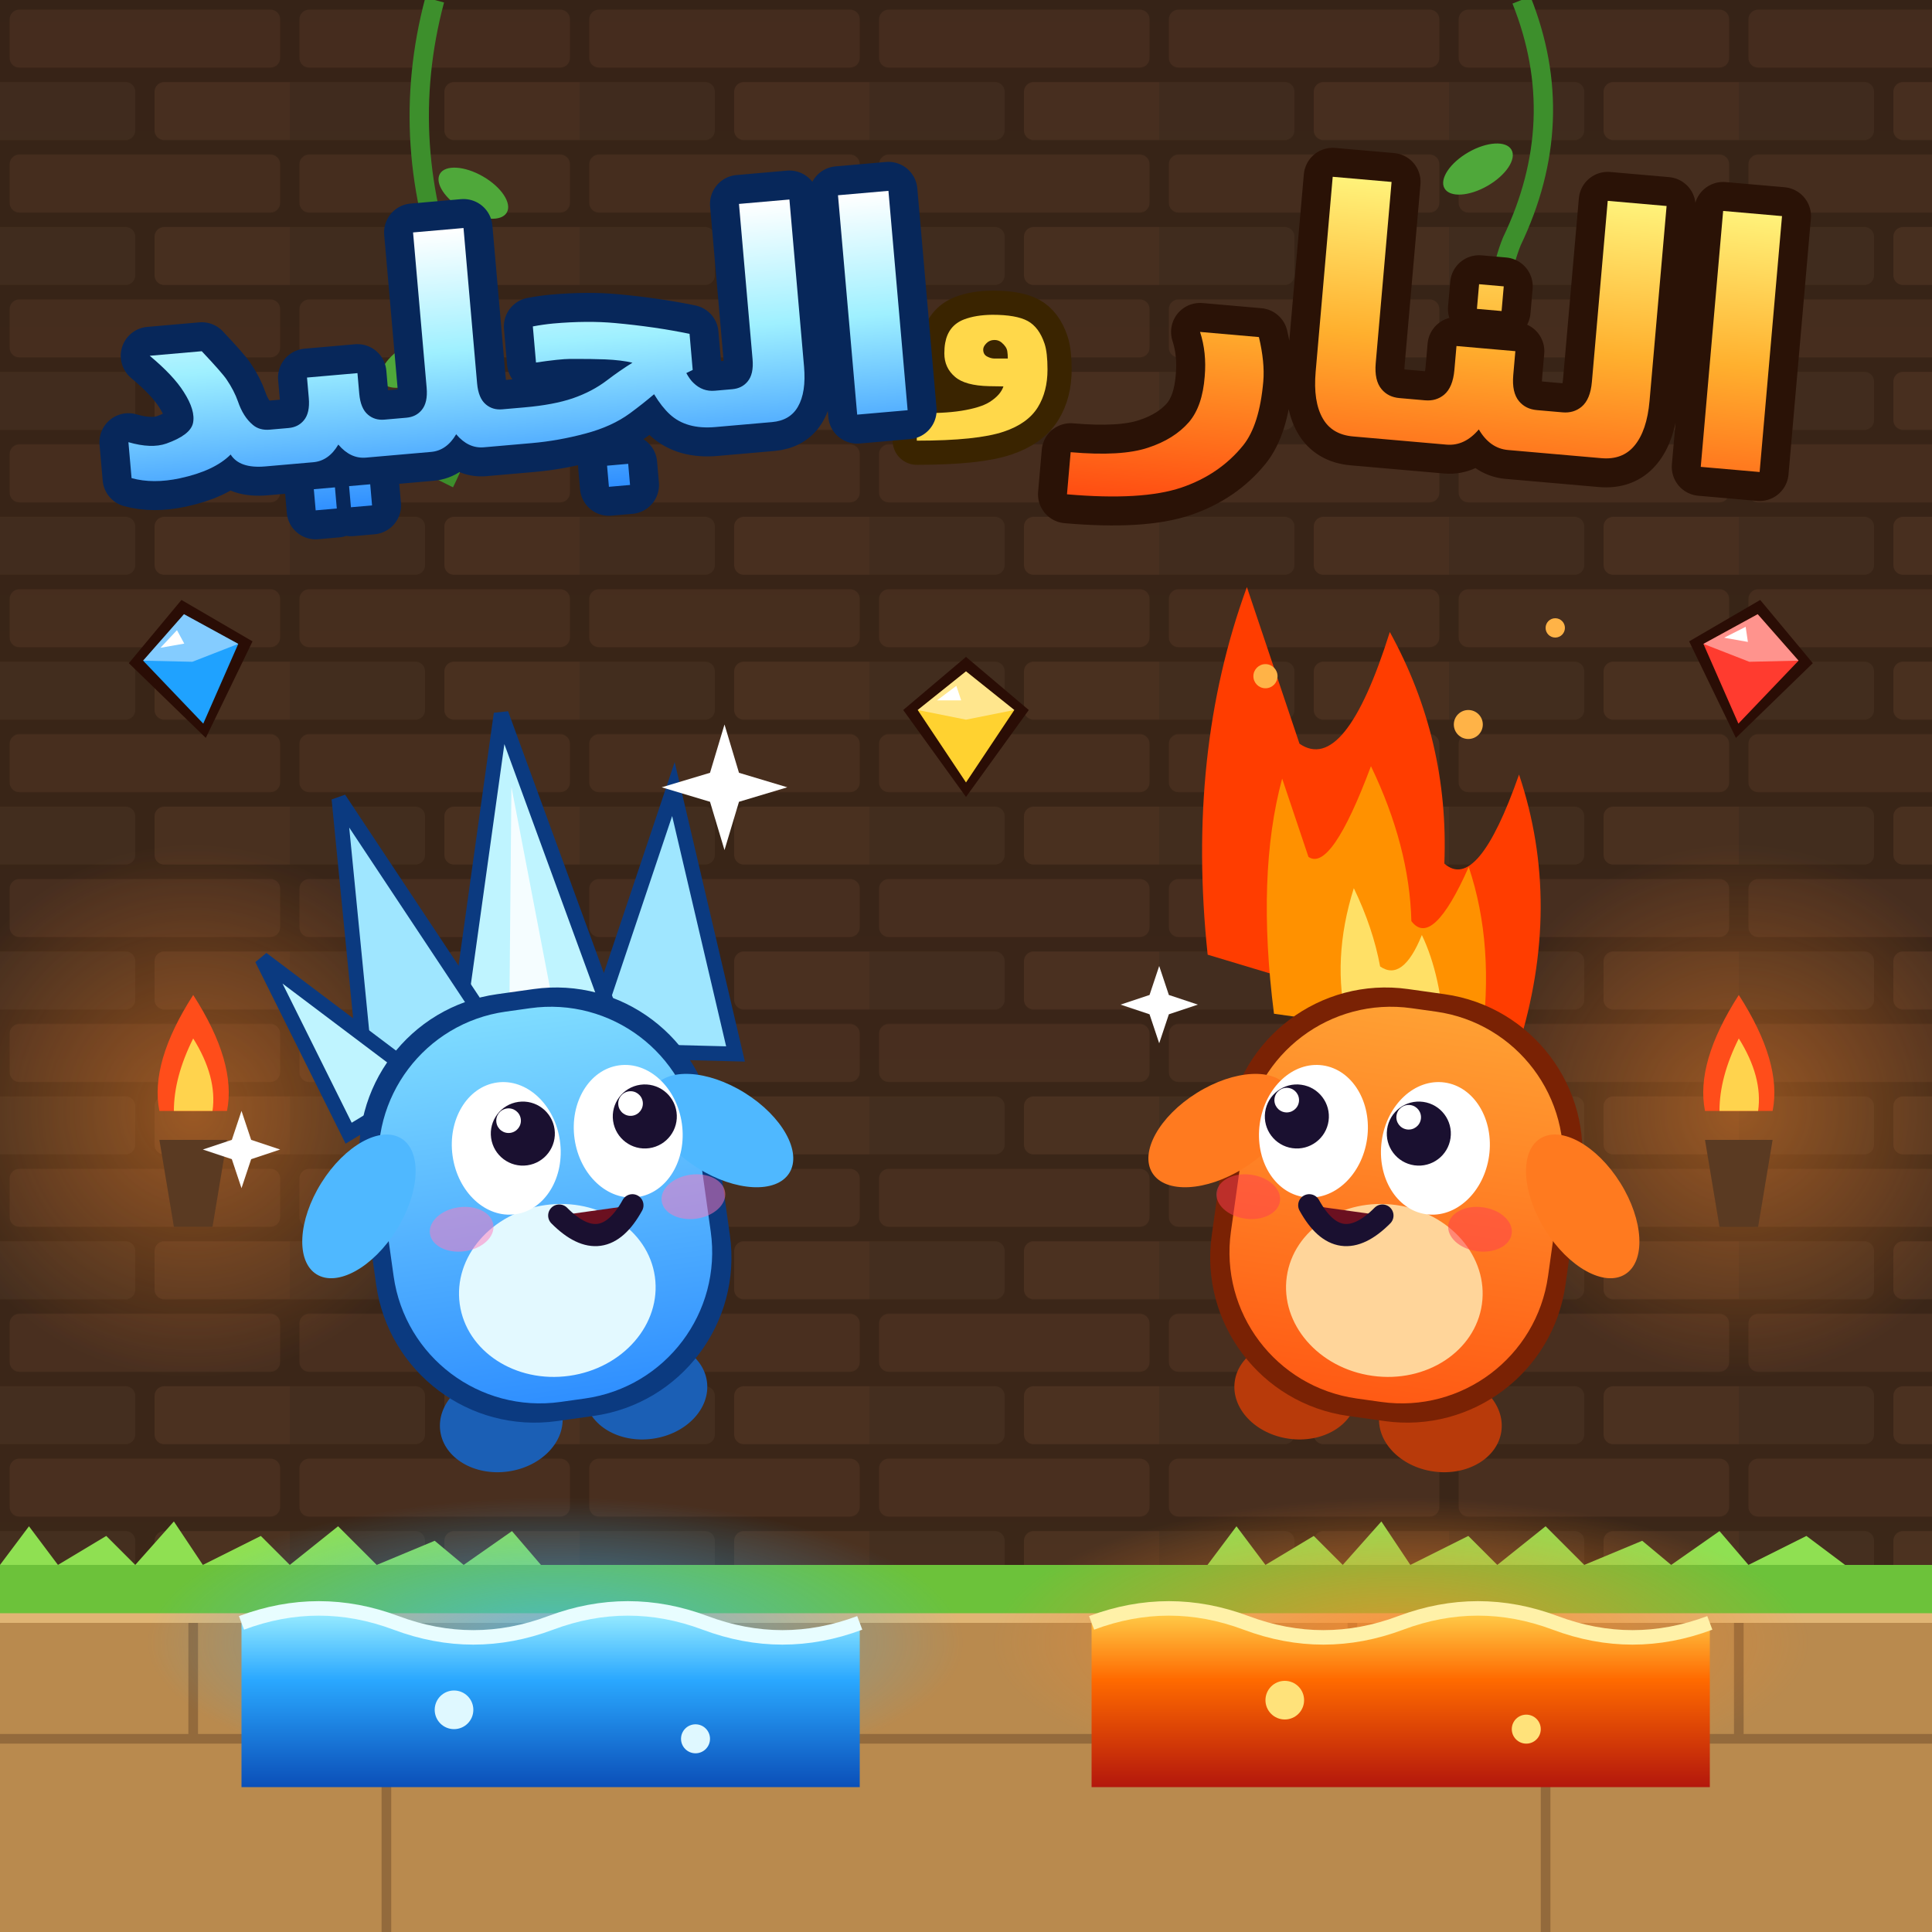
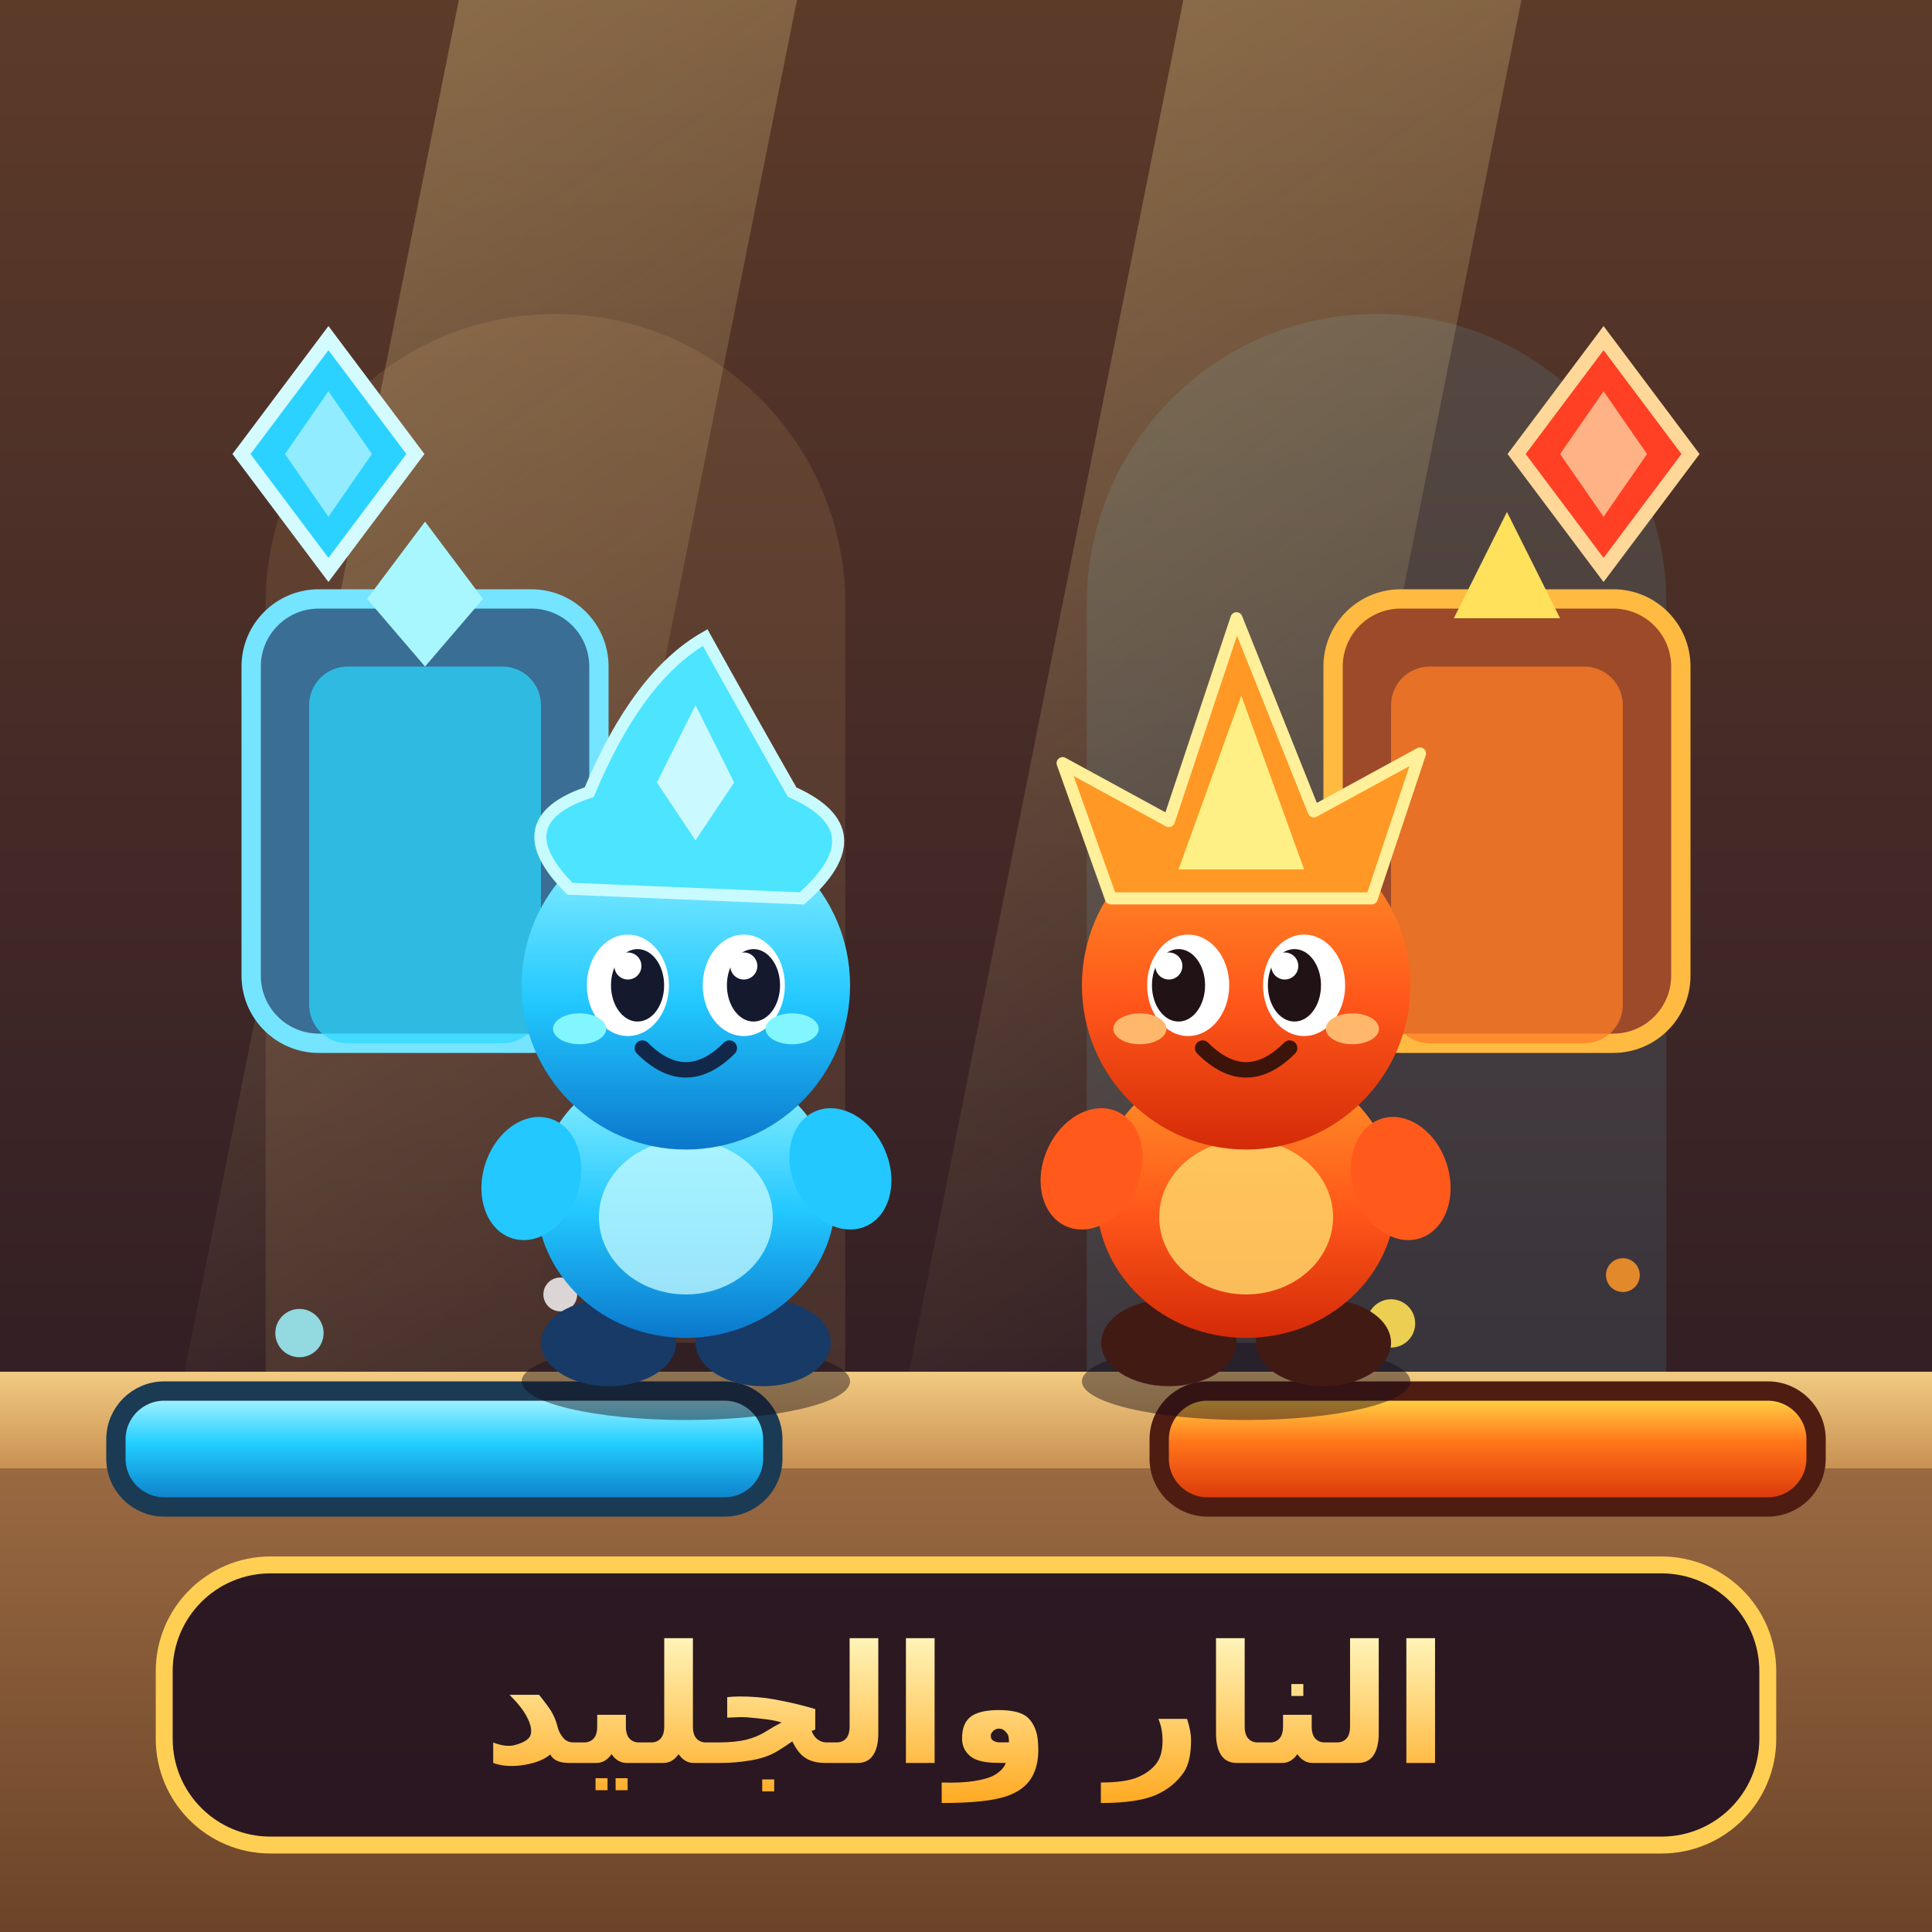
<svg xmlns="http://www.w3.org/2000/svg" viewBox="0 0 400 400" width="400" height="400">
  <defs>
    <linearGradient id="bg" x1="0" y1="0" x2="0" y2="1">
-       <stop offset="0" stop-color="#2a1a12" />
-       <stop offset="1" stop-color="#4a2f1c" />
+       <stop offset="0%" stop-color="#5d3b29" />
+       <stop offset="55%" stop-color="#3c2526" />
+       <stop offset="100%" stop-color="#22141f" />
    </linearGradient>
-     <radialGradient id="glowF" cx="0.5" cy="0.5" r="0.5">
-       <stop offset="0" stop-color="#ff8a2a" stop-opacity="0.75" />
-       <stop offset="1" stop-color="#ff8a2a" stop-opacity="0" />
-     </radialGradient>
-     <radialGradient id="glowI" cx="0.5" cy="0.5" r="0.5">
-       <stop offset="0" stop-color="#3cb8ff" stop-opacity="0.7" />
-       <stop offset="1" stop-color="#3cb8ff" stop-opacity="0" />
-     </radialGradient>
-     <linearGradient id="fireTxt" x1="0" y1="0" x2="0" y2="1">
-       <stop offset="0" stop-color="#fff27a" />
-       <stop offset="0.45" stop-color="#ffb02e" />
-       <stop offset="1" stop-color="#ff4d12" />
+     <linearGradient id="beam" x1="0" y1="0" x2="0.3" y2="1">
+       <stop offset="0%" stop-color="#ffe799" stop-opacity="0.32" />
+       <stop offset="100%" stop-color="#ffe799" stop-opacity="0" />
    </linearGradient>
-     <linearGradient id="iceTxt" x1="0" y1="0" x2="0" y2="1">
-       <stop offset="0" stop-color="#ffffff" />
-       <stop offset="0.45" stop-color="#9ff0ff" />
-       <stop offset="1" stop-color="#2f8fff" />
+     <linearGradient id="stoneTop" x1="0" y1="0" x2="0" y2="1">
+       <stop offset="0%" stop-color="#f2cb82" />
+       <stop offset="100%" stop-color="#c99152" />
+     </linearGradient>
+     <linearGradient id="stoneFace" x1="0" y1="0" x2="0" y2="1">
+       <stop offset="0%" stop-color="#9e6d44" />
+       <stop offset="100%" stop-color="#6b4429" />
    </linearGradient>
    <linearGradient id="lava" x1="0" y1="0" x2="0" y2="1">
-       <stop offset="0" stop-color="#ffd34d" />
-       <stop offset="0.4" stop-color="#ff6a00" />
-       <stop offset="1" stop-color="#b3170c" />
+       <stop offset="0%" stop-color="#ffe04a" />
+       <stop offset="45%" stop-color="#ff741a" />
+       <stop offset="100%" stop-color="#d63108" />
    </linearGradient>
    <linearGradient id="water" x1="0" y1="0" x2="0" y2="1">
-       <stop offset="0" stop-color="#9ff0ff" />
-       <stop offset="0.4" stop-color="#2aa8ff" />
-       <stop offset="1" stop-color="#0b4fb8" />
+       <stop offset="0%" stop-color="#b8f8ff" />
+       <stop offset="45%" stop-color="#22ceff" />
+       <stop offset="100%" stop-color="#0b77c4" />
    </linearGradient>
    <linearGradient id="fireBody" x1="0" y1="0" x2="0" y2="1">
-       <stop offset="0" stop-color="#ffa033" />
-       <stop offset="1" stop-color="#ff5a14" />
+       <stop offset="0%" stop-color="#ff9929" />
+       <stop offset="55%" stop-color="#ff571a" />
+       <stop offset="100%" stop-color="#d42b08" />
    </linearGradient>
    <linearGradient id="iceBody" x1="0" y1="0" x2="0" y2="1">
-       <stop offset="0" stop-color="#7fdcff" />
-       <stop offset="1" stop-color="#2f8fff" />
+       <stop offset="0%" stop-color="#9cf5ff" />
+       <stop offset="55%" stop-color="#22c8ff" />
+       <stop offset="100%" stop-color="#0b77cc" />
    </linearGradient>
-     <pattern id="bricks" width="60" height="30" patternUnits="userSpaceOnUse">
-       <rect width="60" height="30" fill="#3a2618" />
-       <rect x="2" y="2" width="56" height="12" rx="2" fill="#4b3120" />
-       <rect x="-28" y="17" width="56" height="12" rx="2" fill="#453020" />
-       <rect x="32" y="17" width="56" height="12" rx="2" fill="#4e3322" />
-     </pattern>
-     <g id="gem">
-       <path d="M0 -14 L13 -3 L0 15 L-13 -3 Z" fill="#2a0d05" />
-       <path d="M0 -11 L10 -3 L0 12 L-10 -3 Z" fill="currentColor" />
-       <path d="M0 -11 L10 -3 L0 -1 L-10 -3 Z" fill="#fff" opacity="0.45" />
-       <path d="M-6 -5 L-2 -8 L-1 -5 Z" fill="#fff" />
-     </g>
+     <linearGradient id="goldTxt" x1="0" y1="0" x2="0" y2="1">
+       <stop offset="0%" stop-color="#fff4b8" />
+       <stop offset="100%" stop-color="#ffaa22" />
+     </linearGradient>
  </defs>
  <rect width="400" height="400" fill="url(#bg)" />
-   <rect width="400" height="400" fill="url(#bricks)" opacity="0.8" />
-   <g>
-     <circle cx="40" cy="230" r="55" fill="url(#glowF)" opacity="0.6" />
-     <circle cx="360" cy="230" r="55" fill="url(#glowF)" opacity="0.6" />
-     <path d="M33 236 h14 l-3 18 h-8 z" fill="#5a3a22" />
-     <path d="M33 230 q-2 -10 7 -24 q9 14 7 24 z" fill="#ff4d1a" />
-     <path d="M36 230 q0 -7 4 -15 q5 8 4 15 z" fill="#ffd34d" />
-     <path d="M353 236 h14 l-3 18 h-8 z" fill="#5a3a22" />
-     <path d="M353 230 q-2 -10 7 -24 q9 14 7 24 z" fill="#ff4d1a" />
-     <path d="M356 230 q0 -7 4 -15 q5 8 4 15 z" fill="#ffd34d" />
+   <path d="M55 295 V125 A60 60 0 0 1 175 125 V295 Z" fill="#ffcf7d" fill-opacity="0.11" />
+   <path d="M225 295 V125 A60 60 0 0 1 345 125 V295 Z" fill="#6de8ff" fill-opacity="0.11" />
+   <polygon points="95,0 165,0 105,300 35,300" fill="url(#beam)" />
+   <polygon points="245,0 315,0 255,300 185,300" fill="url(#beam)" />
+   <g transform="translate(88,124)">
+     <rect x="-36" y="0" width="72" height="92" rx="14" fill="#3a6e94" stroke="#75e4ff" stroke-width="4" />
+     <rect x="-24" y="14" width="48" height="78" rx="8" fill="#2cd8ff" fill-opacity="0.72" />
+     <polygon points="0,-16 12,0 0,14 -12,0" fill="#a8f7ff" />
  </g>
-   <path d="M90 0 q-8 30 4 60 q8 20 -2 40" stroke="#3d8f2c" stroke-width="4" fill="none" />
-   <ellipse cx="98" cy="40" rx="8" ry="4" fill="#4fa83a" transform="rotate(30 98 40)" />
-   <ellipse cx="86" cy="75" rx="8" ry="4" fill="#4fa83a" transform="rotate(-30 86 75)" />
-   <path d="M315 0 q10 25 -2 50 q-6 15 3 30" stroke="#3d8f2c" stroke-width="4" fill="none" />
-   <ellipse cx="306" cy="35" rx="8" ry="4" fill="#4fa83a" transform="rotate(-30 306 35)" />
-   <circle cx="316" cy="82" r="4" fill="#ff8fb1" />
-   <g font-family="'Segoe UI', Tahoma, Arial, sans-serif" font-weight="bold" text-anchor="middle" direction="rtl">
-     <text x="300" y="92" font-size="70" fill="#2a1206" stroke="#2a1206" stroke-width="12" stroke-linejoin="round" transform="rotate(5 300 66)">النار</text>
-     <text x="300" y="92" font-size="70" fill="url(#fireTxt)" transform="rotate(5 300 66)">النار</text>
-     <text x="206" y="80" font-size="46" fill="#3a2400" stroke="#3a2400" stroke-width="10" stroke-linejoin="round">و</text>
-     <text x="206" y="80" font-size="46" fill="#ffd84a">و</text>
-     <text x="106" y="92" font-size="60" fill="#07275a" stroke="#07275a" stroke-width="12" stroke-linejoin="round" transform="rotate(-5 106 66)">الجليد</text>
-     <text x="106" y="92" font-size="60" fill="url(#iceTxt)" transform="rotate(-5 106 66)">الجليد</text>
+   <g transform="translate(312,124)">
+     <rect x="-36" y="0" width="72" height="92" rx="14" fill="#9c4a2a" stroke="#ffba42" stroke-width="4" />
+     <rect x="-24" y="14" width="48" height="78" rx="8" fill="#ff7d26" fill-opacity="0.75" />
+     <polygon points="0,-18 11,4 -11,4" fill="#ffe15c" />
  </g>
-   <use href="#gem" x="40" y="138" color="#1fa2ff" transform="rotate(-10 40 138)" />
-   <use href="#gem" x="362" y="138" color="#ff3b2f" transform="rotate(10 362 138)" />
-   <use href="#gem" x="200" y="150" color="#ffd230" />
-   <rect x="0" y="330" width="400" height="70" fill="#b98a4e" />
-   <rect x="0" y="330" width="400" height="6" fill="#e0b574" />
-   <rect x="0" y="324" width="400" height="10" fill="#6cc23a" />
-   <path d="M0 324 l6 -8 l6 8 l10 -6 l6 6 l8 -9 l6 9 l12 -6 l6 6 l10 -8 l8 8 l12 -5 l6 5 l10 -7 l6 7" fill="#8fe052" />
-   <path d="M250 324 l6 -8 l6 8 l10 -6 l6 6 l8 -9 l6 9 l12 -6 l6 6 l10 -8 l8 8 l12 -5 l6 5 l10 -7 l6 7 l12 -6 l8 6" fill="#8fe052" />
-   <g stroke="#7a5530" stroke-width="2" opacity="0.6">
-     <line x1="0" y1="360" x2="400" y2="360" />
-     <line x1="40" y1="336" x2="40" y2="360" />
-     <line x1="120" y1="336" x2="120" y2="360" />
-     <line x1="280" y1="336" x2="280" y2="360" />
-     <line x1="360" y1="336" x2="360" y2="360" />
-     <line x1="80" y1="360" x2="80" y2="400" />
-     <line x1="320" y1="360" x2="320" y2="400" />
+   <rect x="0" y="294" width="400" height="106" fill="url(#stoneFace)" />
+   <rect x="0" y="284" width="400" height="20" fill="url(#stoneTop)" />
+   <rect x="24" y="288" width="136" height="24" rx="10" fill="url(#water)" stroke="#1b3a54" stroke-width="4" />
+   <rect x="240" y="288" width="136" height="24" rx="10" fill="url(#lava)" stroke="#4f1c12" stroke-width="4" />
+   <circle cx="62" cy="276" r="5" fill="#9ef6ff" opacity="0.85" />
+   <circle cx="116" cy="268" r="3.5" fill="#fff" opacity="0.8" />
+   <circle cx="288" cy="274" r="5" fill="#ffe054" opacity="0.9" />
+   <circle cx="336" cy="264" r="3.5" fill="#ff9829" opacity="0.85" />
+   <g transform="translate(68,94)">
+     <polygon points="0,-24 18,0 0,24 -18,0" fill="#2bd2ff" stroke="#d4fbff" stroke-width="3" />
+     <polygon points="0,-13 9,0 0,13 -9,0" fill="#c7faff" opacity="0.65" />
  </g>
-   <ellipse cx="290" cy="340" rx="85" ry="30" fill="url(#glowF)" />
-   <ellipse cx="115" cy="340" rx="85" ry="30" fill="url(#glowI)" />
-   <path d="M226 336 q16 -6 32 0 t32 0 t32 0 t32 0 v34 h-128 z" fill="url(#lava)" />
-   <path d="M226 336 q16 -6 32 0 t32 0 t32 0 t32 0" stroke="#fff1a8" stroke-width="3" fill="none" />
-   <circle cx="266" cy="352" r="4" fill="#ffe27a" />
-   <circle cx="316" cy="358" r="3" fill="#ffe27a" />
-   <path d="M50 336 q16 -6 32 0 t32 0 t32 0 t32 0 v34 h-128 z" fill="url(#water)" />
-   <path d="M50 336 q16 -6 32 0 t32 0 t32 0 t32 0" stroke="#e8fdff" stroke-width="3" fill="none" />
-   <circle cx="94" cy="354" r="4" fill="#dff8ff" />
-   <circle cx="144" cy="360" r="3" fill="#dff8ff" />
-   <g transform="translate(282 300) rotate(8) scale(-2.55 2.55)">
-     <ellipse cx="-6" cy="-3" rx="5" ry="4" fill="#b83a0a" />
-     <ellipse cx="6" cy="-4" rx="5" ry="4" fill="#b83a0a" />
-     <path d="M-8 -34 q-2 -12 3 -22 q2 10 5 8 q1 -10 7 -18 q2 12 6 10 q3 -6 6 -12 q3 14 -1 30 z" fill="#ff3d00" />
-     <path d="M-5 -34 q0 -8 3 -14 q2 7 4 5 q1 -6 5 -12 q2 9 4 8 q2 -4 3 -6 q1 8 -2 19 z" fill="#ff9100" />
-     <path d="M-2 -34 q1 -5 3 -8 q1 4 3 3 q1 -3 3 -6 q1 6 -1 11 z" fill="#ffe066" />
-     <rect x="-14.5" y="-37.5" width="29" height="35" rx="13" fill="#7a2204" />
-     <rect x="-13" y="-36" width="26" height="32" rx="12" fill="url(#fireBody)" />
-     <ellipse cx="0" cy="-13" rx="8" ry="7" fill="#ffd59a" />
-     <ellipse cx="-15" cy="-22" rx="3.6" ry="6.5" fill="#ff7a1f" transform="rotate(40 -15 -22)" />
-     <ellipse cx="15" cy="-24" rx="3.6" ry="6.5" fill="#ff7a1f" transform="rotate(-50 15 -24)" />
-     <ellipse cx="-2.5" cy="-25" rx="4.4" ry="5.4" fill="#fff" />
-     <ellipse cx="7.5" cy="-25" rx="4.4" ry="5.4" fill="#fff" />
-     <circle cx="-1" cy="-26" r="2.6" fill="#1a1030" />
-     <circle cx="9" cy="-26" r="2.6" fill="#1a1030" />
-     <circle cx="0" cy="-27.2" r="1" fill="#fff" />
-     <circle cx="10" cy="-27.2" r="1" fill="#fff" />
-     <ellipse cx="-7" cy="-19" rx="2.6" ry="1.8" fill="#ff3c50" opacity="0.5" />
-     <ellipse cx="12" cy="-19" rx="2.6" ry="1.8" fill="#ff3c50" opacity="0.5" />
-     <path d="M1 -19 q3 4 6 0" stroke="#1a1030" stroke-width="1.8" fill="#6b1020" stroke-linecap="round" />
+   <g transform="translate(332,94)">
+     <polygon points="0,-24 18,0 0,24 -18,0" fill="#ff4024" stroke="#ffd899" stroke-width="3" />
+     <polygon points="0,-13 9,0 0,13 -9,0" fill="#fff0b8" opacity="0.65" />
  </g>
-   <g transform="translate(120 300) rotate(-8) scale(-2.55 2.55)">
-     <ellipse cx="-6" cy="-4" rx="5" ry="4" fill="#1b5fb5" />
-     <ellipse cx="6" cy="-3" rx="5" ry="4" fill="#1b5fb5" />
-     <path d="M-17 -30 L-15 -52 L-5 -32 Z" fill="#9fe6ff" stroke="#0b3a80" stroke-width="1.2" />
-     <path d="M-8 -32 L-2 -60 L6 -32 Z" fill="#bff4ff" stroke="#0b3a80" stroke-width="1.2" />
-     <path d="M1 -32 L12 -55 L13 -31 Z" fill="#9fe6ff" stroke="#0b3a80" stroke-width="1.2" />
-     <path d="M8 -31 L20 -43 L15 -28 Z" fill="#bff4ff" stroke="#0b3a80" stroke-width="1.2" />
-     <path d="M-3 -34 L-2 -54 L1 -34 Z" fill="#fff" opacity="0.85" />
-     <rect x="-14.5" y="-37.5" width="29" height="35" rx="13" fill="#0b3a80" />
-     <rect x="-13" y="-36" width="26" height="32" rx="12" fill="url(#iceBody)" />
-     <ellipse cx="0" cy="-13" rx="8" ry="7" fill="#e3f9ff" />
-     <ellipse cx="-15" cy="-24" rx="3.6" ry="6.5" fill="#4fb8ff" transform="rotate(50 -15 -24)" />
-     <ellipse cx="15" cy="-22" rx="3.6" ry="6.5" fill="#4fb8ff" transform="rotate(-40 15 -22)" />
-     <ellipse cx="-7.5" cy="-25" rx="4.4" ry="5.4" fill="#fff" />
-     <ellipse cx="2.5" cy="-25" rx="4.4" ry="5.4" fill="#fff" />
-     <circle cx="-9" cy="-26" r="2.6" fill="#1a1030" />
-     <circle cx="1" cy="-26" r="2.6" fill="#1a1030" />
-     <circle cx="-8" cy="-27.2" r="1" fill="#fff" />
-     <circle cx="2" cy="-27.2" r="1" fill="#fff" />
-     <ellipse cx="-12" cy="-19" rx="2.6" ry="1.8" fill="#ff78be" opacity="0.5" />
-     <ellipse cx="7" cy="-19" rx="2.6" ry="1.8" fill="#ff78be" opacity="0.5" />
-     <path d="M-7 -19 q3 4 6 0" stroke="#1a1030" stroke-width="1.8" fill="#6b1020" stroke-linecap="round" />
+   <g transform="translate(142,218)">
+     <ellipse cx="0" cy="68" rx="34" ry="8" fill="#120916" opacity="0.45" />
+     <ellipse cx="-16" cy="60" rx="14" ry="9" fill="#183a66" />
+     <ellipse cx="16" cy="60" rx="14" ry="9" fill="#183a66" />
+     <ellipse cx="0" cy="30" rx="31" ry="29" fill="url(#iceBody)" />
+     <ellipse cx="0" cy="34" rx="18" ry="16" fill="#c2f8ff" opacity="0.78" />
+     <ellipse cx="-32" cy="26" rx="10" ry="13" fill="#22c8ff" transform="rotate(18 -32 26)" />
+     <ellipse cx="32" cy="24" rx="10" ry="13" fill="#22c8ff" transform="rotate(-24 32 24)" />
+     <circle cx="0" cy="-14" r="34" fill="url(#iceBody)" />
+     <path d="M-24,-34 Q-38,-48 -20,-54 Q-10,-78 4,-86 Q14,-68 22,-54 Q40,-46 24,-32 Z" fill="#4ce4ff" stroke="#c8fbff" stroke-width="2.5" />
+     <polygon points="2,-72 10,-56 2,-44 -6,-56" fill="#e0feff" opacity="0.85" />
+     <ellipse cx="-12" cy="-14" rx="8.5" ry="10.5" fill="#fff" />
+     <ellipse cx="12" cy="-14" rx="8.5" ry="10.5" fill="#fff" />
+     <ellipse cx="-10" cy="-14" rx="5.5" ry="7.5" fill="#15192e" />
+     <ellipse cx="14" cy="-14" rx="5.5" ry="7.5" fill="#15192e" />
+     <circle cx="-12" cy="-18" r="2.8" fill="#fff" />
+     <circle cx="12" cy="-18" r="2.8" fill="#fff" />
+     <ellipse cx="-22" cy="-5" rx="5.5" ry="3.2" fill="#82f6ff" />
+     <ellipse cx="22" cy="-5" rx="5.5" ry="3.2" fill="#82f6ff" />
+     <path d="M-9,-1 Q0,8 9,-1" fill="none" stroke="#12284a" stroke-width="3.2" stroke-linecap="round" />
  </g>
-   <g fill="#fff">
-     <path d="M150 150 l3 10 l10 3 l-10 3 l-3 10 l-3 -10 l-10 -3 l10 -3 z" />
-     <path d="M240 200 l2 6 l6 2 l-6 2 l-2 6 l-2 -6 l-6 -2 l6 -2 z" />
-     <path d="M50 230 l2 6 l6 2 l-6 2 l-2 6 l-2 -6 l-6 -2 l6 -2 z" />
+   <g transform="translate(258,218)">
+     <ellipse cx="0" cy="68" rx="34" ry="8" fill="#120916" opacity="0.45" />
+     <ellipse cx="-16" cy="60" rx="14" ry="9" fill="#421a14" />
+     <ellipse cx="16" cy="60" rx="14" ry="9" fill="#421a14" />
+     <ellipse cx="0" cy="30" rx="31" ry="29" fill="url(#fireBody)" />
+     <ellipse cx="0" cy="34" rx="18" ry="16" fill="#ffd466" opacity="0.85" />
+     <ellipse cx="-32" cy="24" rx="10" ry="13" fill="#ff5a1c" transform="rotate(24 -32 24)" />
+     <ellipse cx="32" cy="26" rx="10" ry="13" fill="#ff5a1c" transform="rotate(-18 32 26)" />
+     <circle cx="0" cy="-14" r="34" fill="url(#fireBody)" />
+     <path d="M-28,-32 L-38,-60 L-16,-48 L-2,-90 L14,-50 L36,-62 L26,-32 Z" fill="#ff9824" stroke="#fff099" stroke-width="2.5" stroke-linejoin="round" />
+     <path d="M-14,-38 L-1,-74 L12,-38 Z" fill="#fff085" />
+     <ellipse cx="-12" cy="-14" rx="8.5" ry="10.5" fill="#fff" />
+     <ellipse cx="12" cy="-14" rx="8.5" ry="10.5" fill="#fff" />
+     <ellipse cx="-14" cy="-14" rx="5.5" ry="7.5" fill="#211216" />
+     <ellipse cx="10" cy="-14" rx="5.5" ry="7.5" fill="#211216" />
+     <circle cx="-16" cy="-18" r="2.8" fill="#fff" />
+     <circle cx="8" cy="-18" r="2.8" fill="#fff" />
+     <ellipse cx="-22" cy="-5" rx="5.5" ry="3.2" fill="#ffb86b" />
+     <ellipse cx="22" cy="-5" rx="5.5" ry="3.2" fill="#ffb86b" />
+     <path d="M-9,-1 Q0,8 9,-1" fill="none" stroke="#3d140a" stroke-width="3.2" stroke-linecap="round" />
  </g>
-   <g fill="#ffb347">
-     <circle cx="304" cy="150" r="3" />
-     <circle cx="262" cy="140" r="2.5" />
-     <circle cx="322" cy="130" r="2" />
-   </g>
+   <rect x="34" y="324" width="332" height="58" rx="22" fill="#241320" fill-opacity="0.92" stroke="#ffcf54" stroke-width="3.5" />
+   <text x="200" y="365" text-anchor="middle" direction="rtl" font-family="Fredoka, 'Baloo Bhaijaan 2', Tahoma, sans-serif" font-size="34" font-weight="700" fill="url(#goldTxt)">النار والجليد</text>
</svg>
